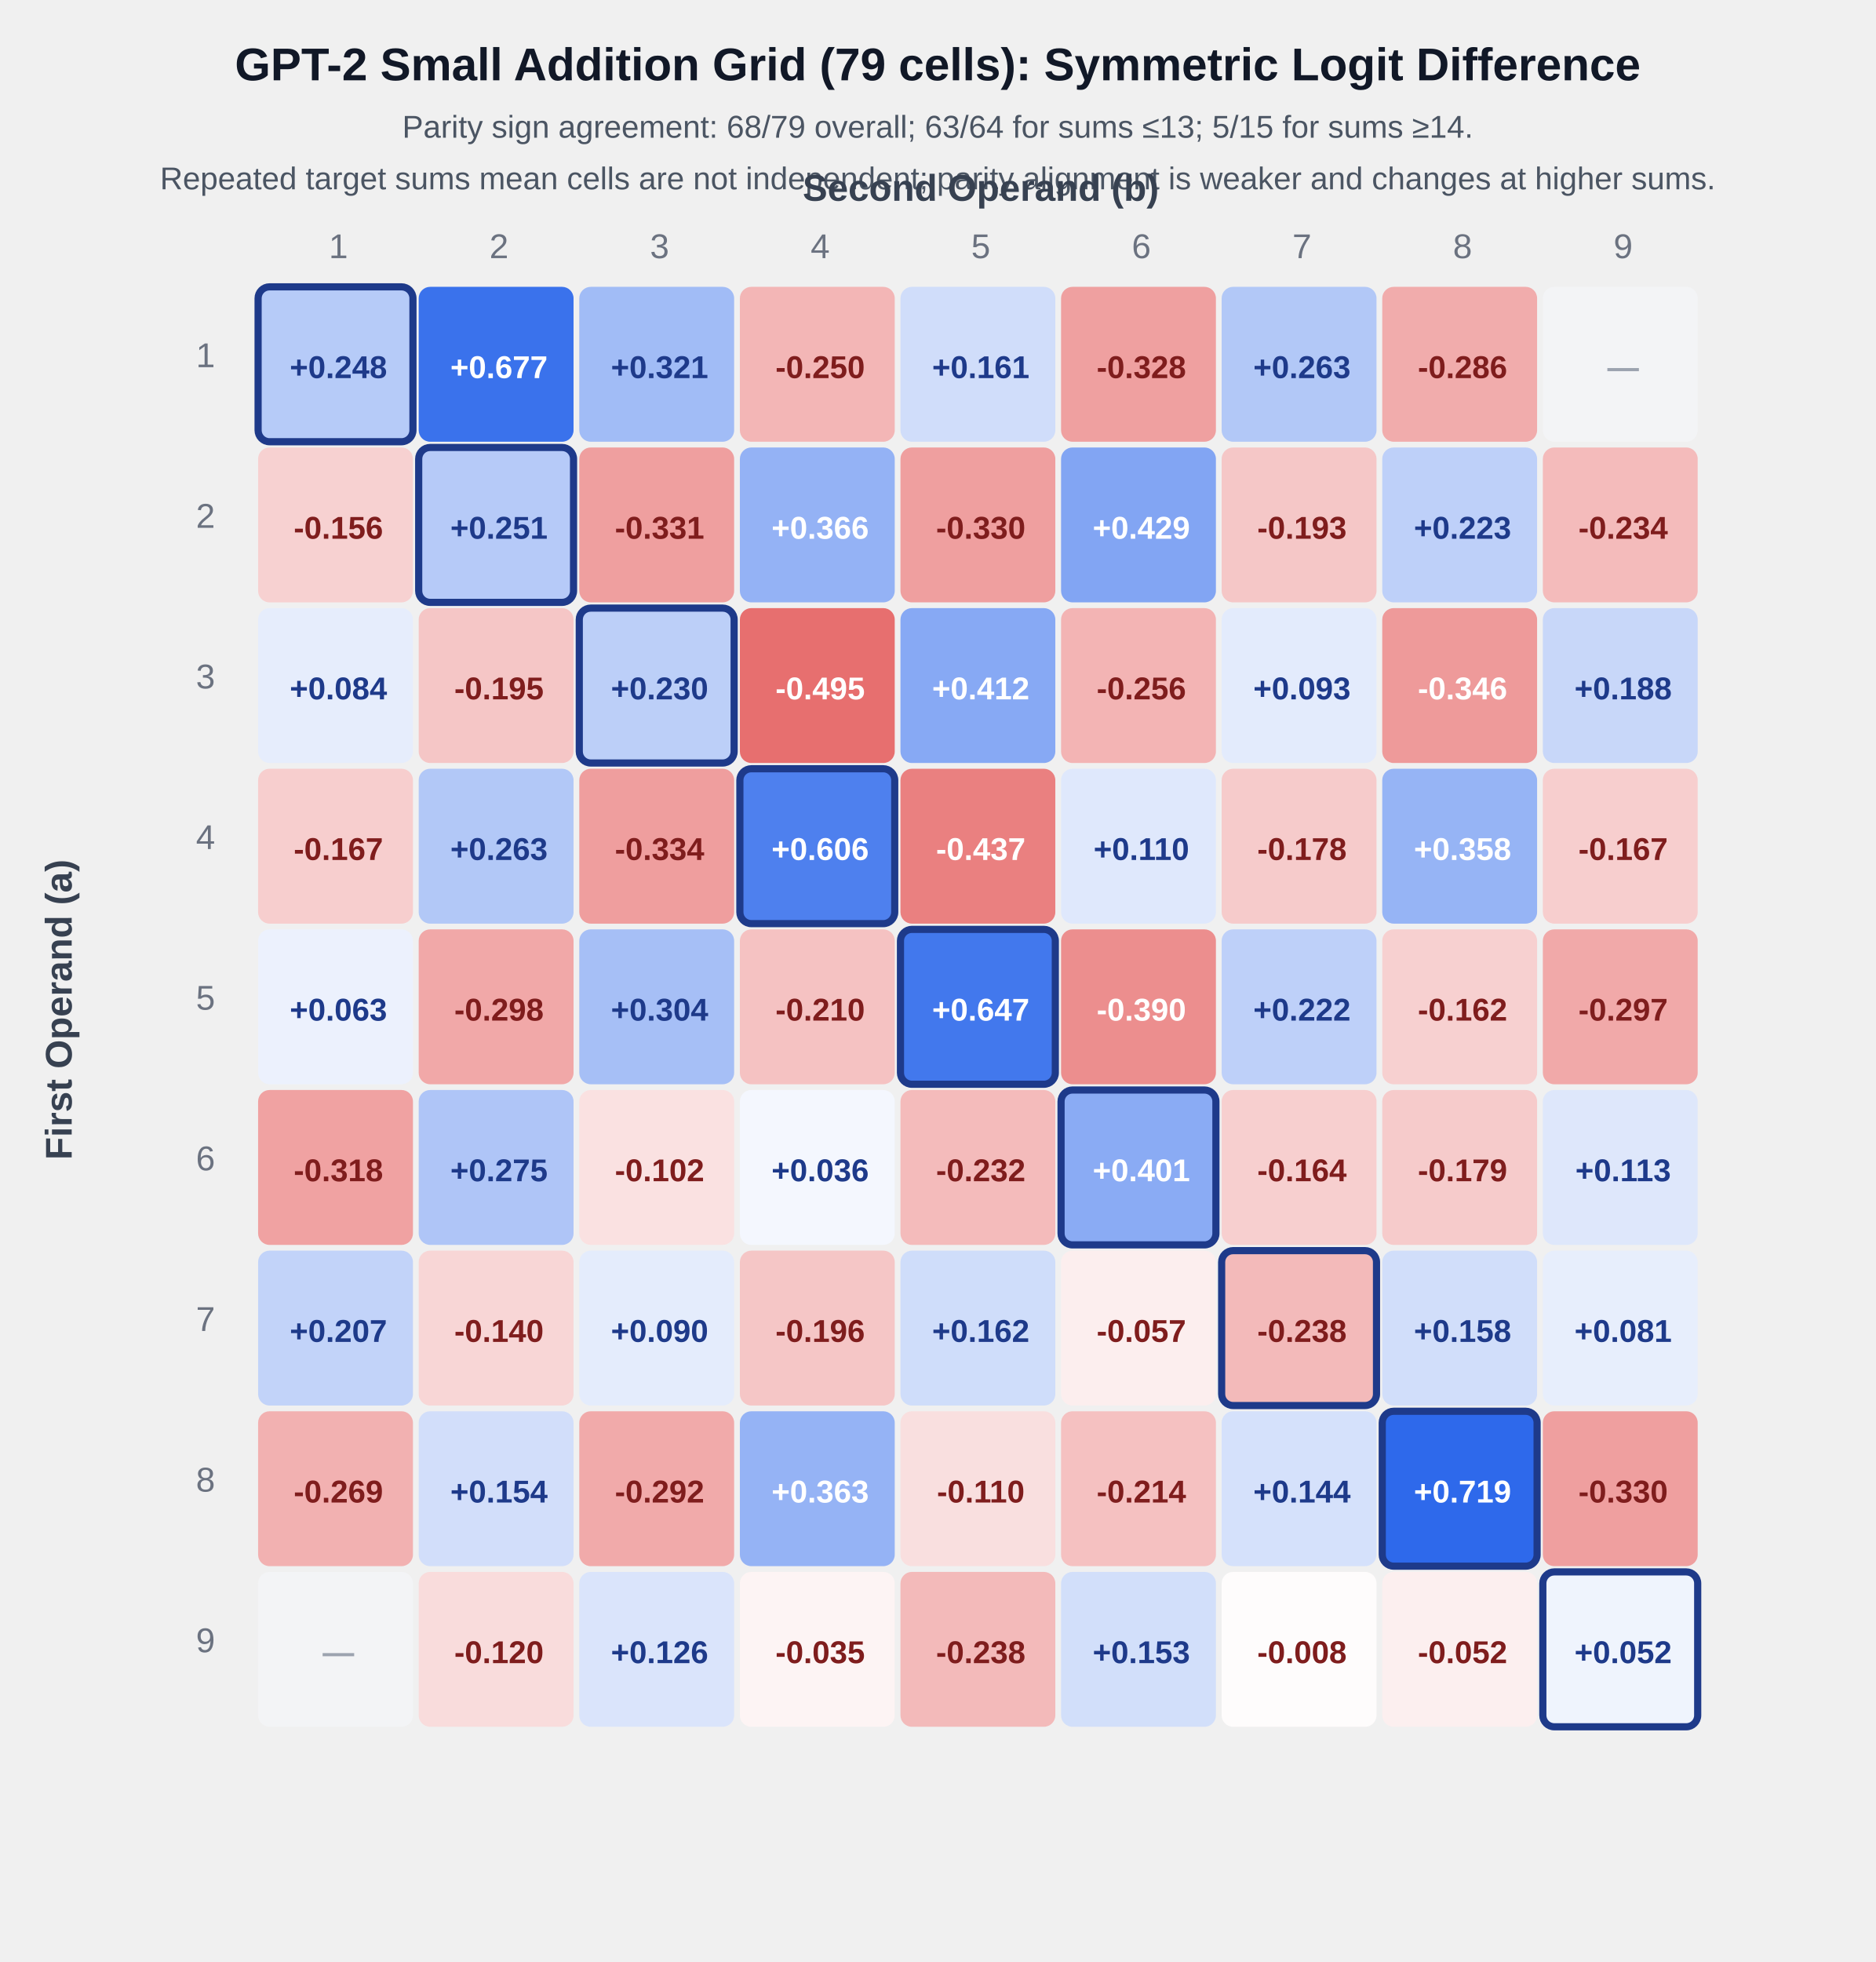
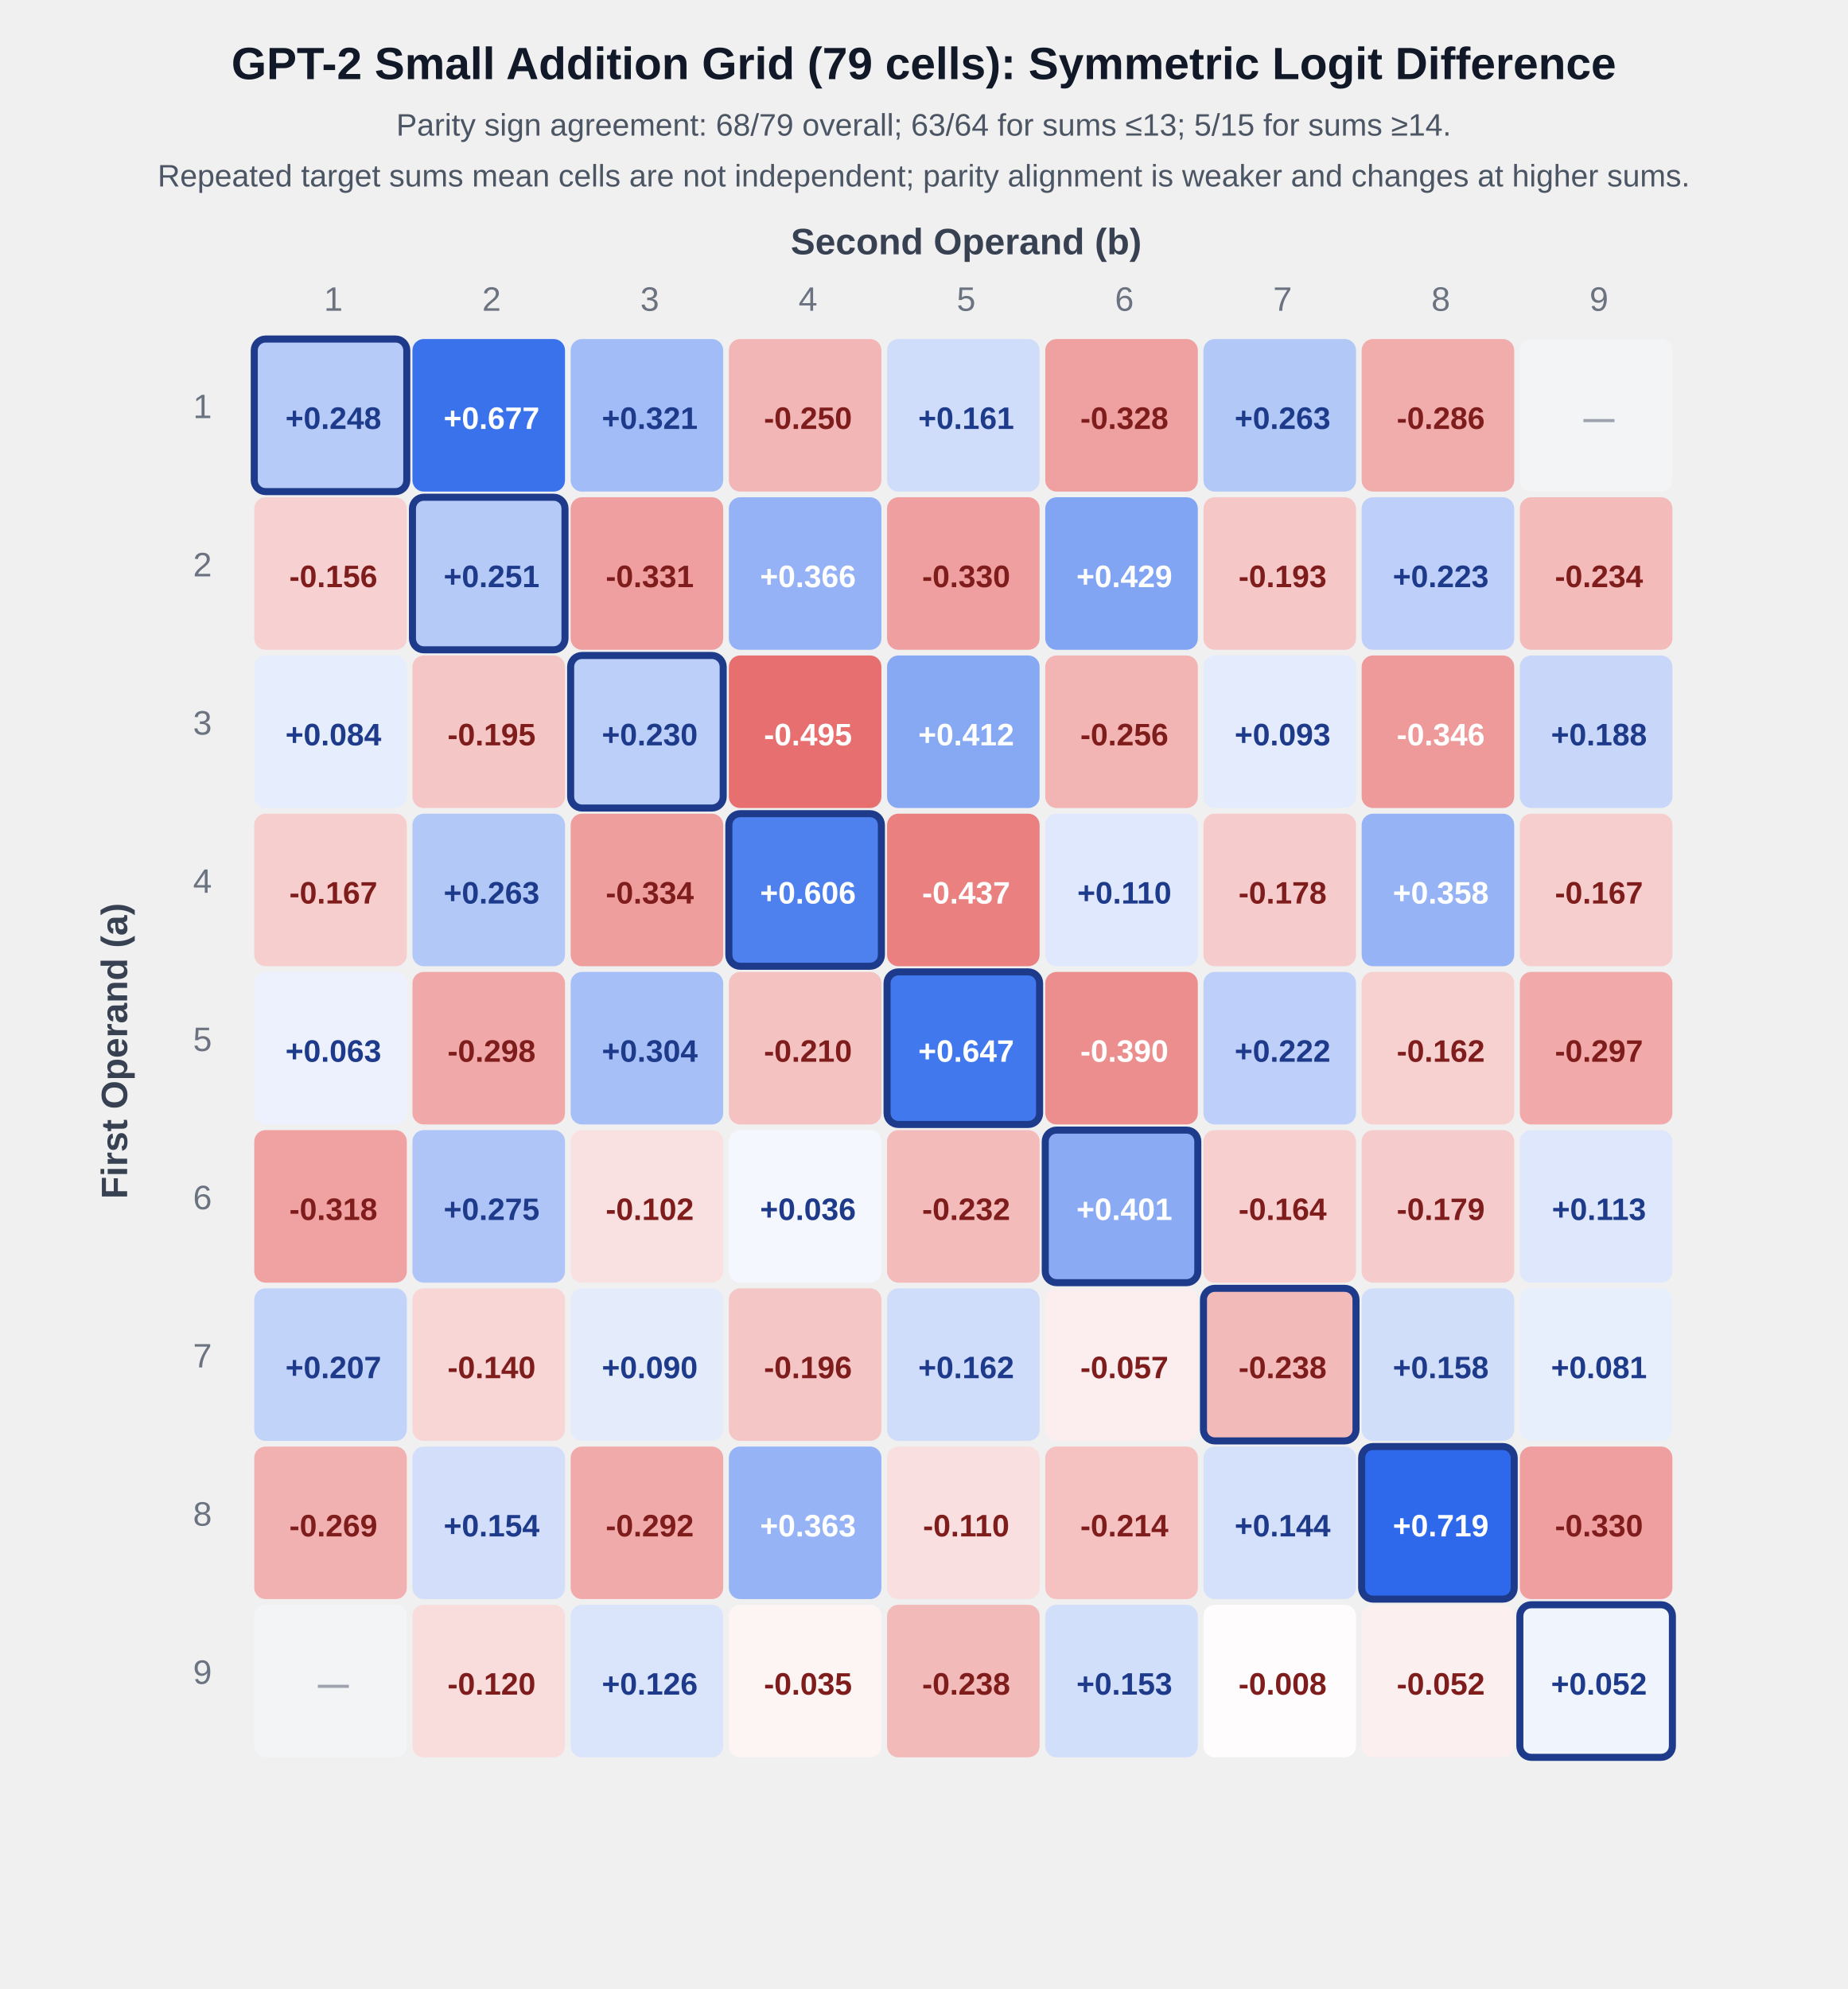
- <svg xmlns="http://www.w3.org/2000/svg" viewBox="0 0 654 684" width="654" height="684" style="background:#fff;font-family:Arial,sans-serif">
+ <svg xmlns="http://www.w3.org/2000/svg" viewBox="0 0 654 704" width="654" height="704" style="background:#fff;font-family:Arial,sans-serif">
  <style>.title{font-size:16px;font-weight:bold;fill:#111827}.subtitle{font-size:11px;fill:#4b5563}.axis{font-size:13px;font-weight:600;fill:#374151}.tick{font-size:12px;fill:#6b7280}.value{font-size:11px;font-weight:600;text-anchor:middle;dominant-baseline:central}</style>
  <text x="327.0" y="28" text-anchor="middle" class="title">GPT-2 Small Addition Grid (79 cells): Symmetric Logit Difference</text>
  <text x="327.0" y="48" text-anchor="middle" class="subtitle">Parity sign agreement: 68/79 overall; 63/64 for sums ≤13; 5/15 for sums ≥14.</text>
  <text x="327.0" y="66" text-anchor="middle" class="subtitle">Repeated target sums mean cells are not independent; parity alignment is weaker and changes at higher sums.</text>
-   <text x="342.0" y="70" text-anchor="middle" class="axis">Second Operand (b)</text>
-   <text x="25" y="352.0" text-anchor="middle" transform="rotate(-90 25 352.0)" class="axis">First Operand (a)</text>
-   <text x="118.0" y="90" text-anchor="middle" class="tick">1</text>
-   <text x="75" y="128.0" text-anchor="end" class="tick">1</text>
-   <text x="174.0" y="90" text-anchor="middle" class="tick">2</text>
-   <text x="75" y="184.0" text-anchor="end" class="tick">2</text>
-   <text x="230.0" y="90" text-anchor="middle" class="tick">3</text>
-   <text x="75" y="240.0" text-anchor="end" class="tick">3</text>
-   <text x="286.0" y="90" text-anchor="middle" class="tick">4</text>
-   <text x="75" y="296.0" text-anchor="end" class="tick">4</text>
-   <text x="342.0" y="90" text-anchor="middle" class="tick">5</text>
-   <text x="75" y="352.0" text-anchor="end" class="tick">5</text>
-   <text x="398.0" y="90" text-anchor="middle" class="tick">6</text>
-   <text x="75" y="408.0" text-anchor="end" class="tick">6</text>
-   <text x="454.0" y="90" text-anchor="middle" class="tick">7</text>
-   <text x="75" y="464.0" text-anchor="end" class="tick">7</text>
-   <text x="510.0" y="90" text-anchor="middle" class="tick">8</text>
-   <text x="75" y="520.0" text-anchor="end" class="tick">8</text>
-   <text x="566.0" y="90" text-anchor="middle" class="tick">9</text>
-   <text x="75" y="576.0" text-anchor="end" class="tick">9</text>
-   <rect x="90" y="100" width="54" height="54" fill="#b6cbf8" rx="4" />
-   <rect x="90" y="100" width="54" height="54" stroke="#1e3a8a" stroke-width="2.5" fill="none" rx="4" />
-   <text x="118.0" y="128.0" class="value" fill="#1e3a8a">+0.248</text>
-   <rect x="146" y="100" width="54" height="54" fill="#3a72ec" rx="4" />
-   <text x="174.0" y="128.0" class="value" fill="#fff">+0.677</text>
-   <rect x="202" y="100" width="54" height="54" fill="#a1bcf6" rx="4" />
-   <text x="230.0" y="128.0" class="value" fill="#1e3a8a">+0.321</text>
-   <rect x="258" y="100" width="54" height="54" fill="#f3b6b6" rx="4" />
-   <text x="286.0" y="128.0" class="value" fill="#7f1d1d">-0.250</text>
-   <rect x="314" y="100" width="54" height="54" fill="#d0ddfa" rx="4" />
-   <text x="342.0" y="128.0" class="value" fill="#1e3a8a">+0.161</text>
-   <rect x="370" y="100" width="54" height="54" fill="#efa0a0" rx="4" />
-   <text x="398.0" y="128.0" class="value" fill="#7f1d1d">-0.328</text>
-   <rect x="426" y="100" width="54" height="54" fill="#b2c8f7" rx="4" />
-   <text x="454.0" y="128.0" class="value" fill="#1e3a8a">+0.263</text>
-   <rect x="482" y="100" width="54" height="54" fill="#f1acac" rx="4" />
-   <text x="510.0" y="128.0" class="value" fill="#7f1d1d">-0.286</text>
-   <rect x="538" y="100" width="54" height="54" fill="#f3f4f6" rx="4" />
-   <text x="566.0" y="128.0" class="value" fill="#9ca3af">—</text>
-   <rect x="90" y="156" width="54" height="54" fill="#f7d1d1" rx="4" />
-   <text x="118.0" y="184.0" class="value" fill="#7f1d1d">-0.156</text>
-   <rect x="146" y="156" width="54" height="54" fill="#b6caf8" rx="4" />
-   <rect x="146" y="156" width="54" height="54" stroke="#1e3a8a" stroke-width="2.5" fill="none" rx="4" />
-   <text x="174.0" y="184.0" class="value" fill="#1e3a8a">+0.251</text>
-   <rect x="202" y="156" width="54" height="54" fill="#ef9f9f" rx="4" />
-   <text x="230.0" y="184.0" class="value" fill="#7f1d1d">-0.331</text>
-   <rect x="258" y="156" width="54" height="54" fill="#94b2f5" rx="4" />
-   <text x="286.0" y="184.0" class="value" fill="#fff">+0.366</text>
-   <rect x="314" y="156" width="54" height="54" fill="#ef9f9f" rx="4" />
-   <text x="342.0" y="184.0" class="value" fill="#7f1d1d">-0.330</text>
-   <rect x="370" y="156" width="54" height="54" fill="#82a5f3" rx="4" />
-   <text x="398.0" y="184.0" class="value" fill="#fff">+0.429</text>
-   <rect x="426" y="156" width="54" height="54" fill="#f5c7c7" rx="4" />
-   <text x="454.0" y="184.0" class="value" fill="#7f1d1d">-0.193</text>
-   <rect x="482" y="156" width="54" height="54" fill="#bed0f9" rx="4" />
-   <text x="510.0" y="184.0" class="value" fill="#1e3a8a">+0.223</text>
-   <rect x="538" y="156" width="54" height="54" fill="#f4bbbb" rx="4" />
-   <text x="566.0" y="184.0" class="value" fill="#7f1d1d">-0.234</text>
-   <rect x="90" y="212" width="54" height="54" fill="#e6edfc" rx="4" />
-   <text x="118.0" y="240.0" class="value" fill="#1e3a8a">+0.084</text>
-   <rect x="146" y="212" width="54" height="54" fill="#f5c6c6" rx="4" />
-   <text x="174.0" y="240.0" class="value" fill="#7f1d1d">-0.195</text>
-   <rect x="202" y="212" width="54" height="54" fill="#bccff8" rx="4" />
-   <rect x="202" y="212" width="54" height="54" stroke="#1e3a8a" stroke-width="2.5" fill="none" rx="4" />
-   <text x="230.0" y="240.0" class="value" fill="#1e3a8a">+0.230</text>
-   <rect x="258" y="212" width="54" height="54" fill="#e76f6f" rx="4" />
-   <text x="286.0" y="240.0" class="value" fill="#fff">-0.495</text>
-   <rect x="314" y="212" width="54" height="54" fill="#87a9f4" rx="4" />
-   <text x="342.0" y="240.0" class="value" fill="#fff">+0.412</text>
-   <rect x="370" y="212" width="54" height="54" fill="#f3b4b4" rx="4" />
-   <text x="398.0" y="240.0" class="value" fill="#7f1d1d">-0.256</text>
-   <rect x="426" y="212" width="54" height="54" fill="#e3ebfc" rx="4" />
-   <text x="454.0" y="240.0" class="value" fill="#1e3a8a">+0.093</text>
-   <rect x="482" y="212" width="54" height="54" fill="#ee9a9a" rx="4" />
-   <text x="510.0" y="240.0" class="value" fill="#fff">-0.346</text>
-   <rect x="538" y="212" width="54" height="54" fill="#c8d7f9" rx="4" />
-   <text x="566.0" y="240.0" class="value" fill="#1e3a8a">+0.188</text>
-   <rect x="90" y="268" width="54" height="54" fill="#f7cece" rx="4" />
-   <text x="118.0" y="296.0" class="value" fill="#7f1d1d">-0.167</text>
-   <rect x="146" y="268" width="54" height="54" fill="#b2c8f7" rx="4" />
-   <text x="174.0" y="296.0" class="value" fill="#1e3a8a">+0.263</text>
-   <rect x="202" y="268" width="54" height="54" fill="#ef9e9e" rx="4" />
-   <text x="230.0" y="296.0" class="value" fill="#7f1d1d">-0.334</text>
-   <rect x="258" y="268" width="54" height="54" fill="#4e80ee" rx="4" />
-   <rect x="258" y="268" width="54" height="54" stroke="#1e3a8a" stroke-width="2.5" fill="none" rx="4" />
-   <text x="286.0" y="296.0" class="value" fill="#fff">+0.606</text>
-   <rect x="314" y="268" width="54" height="54" fill="#ea8080" rx="4" />
-   <text x="342.0" y="296.0" class="value" fill="#fff">-0.437</text>
-   <rect x="370" y="268" width="54" height="54" fill="#dfe8fc" rx="4" />
-   <text x="398.0" y="296.0" class="value" fill="#1e3a8a">+0.110</text>
-   <rect x="426" y="268" width="54" height="54" fill="#f6cbcb" rx="4" />
-   <text x="454.0" y="296.0" class="value" fill="#7f1d1d">-0.178</text>
-   <rect x="482" y="268" width="54" height="54" fill="#96b4f5" rx="4" />
-   <text x="510.0" y="296.0" class="value" fill="#fff">+0.358</text>
-   <rect x="538" y="268" width="54" height="54" fill="#f7cece" rx="4" />
-   <text x="566.0" y="296.0" class="value" fill="#7f1d1d">-0.167</text>
-   <rect x="90" y="324" width="54" height="54" fill="#ecf1fd" rx="4" />
-   <text x="118.0" y="352.0" class="value" fill="#1e3a8a">+0.063</text>
-   <rect x="146" y="324" width="54" height="54" fill="#f1a8a8" rx="4" />
-   <text x="174.0" y="352.0" class="value" fill="#7f1d1d">-0.298</text>
-   <rect x="202" y="324" width="54" height="54" fill="#a6bff6" rx="4" />
-   <text x="230.0" y="352.0" class="value" fill="#1e3a8a">+0.304</text>
-   <rect x="258" y="324" width="54" height="54" fill="#f5c2c2" rx="4" />
-   <text x="286.0" y="352.0" class="value" fill="#7f1d1d">-0.210</text>
-   <rect x="314" y="324" width="54" height="54" fill="#4278ed" rx="4" />
-   <rect x="314" y="324" width="54" height="54" stroke="#1e3a8a" stroke-width="2.5" fill="none" rx="4" />
-   <text x="342.0" y="352.0" class="value" fill="#fff">+0.647</text>
-   <rect x="370" y="324" width="54" height="54" fill="#ec8e8e" rx="4" />
-   <text x="398.0" y="352.0" class="value" fill="#fff">-0.390</text>
-   <rect x="426" y="324" width="54" height="54" fill="#bed0f9" rx="4" />
-   <text x="454.0" y="352.0" class="value" fill="#1e3a8a">+0.222</text>
-   <rect x="482" y="324" width="54" height="54" fill="#f7d0d0" rx="4" />
-   <text x="510.0" y="352.0" class="value" fill="#7f1d1d">-0.162</text>
-   <rect x="538" y="324" width="54" height="54" fill="#f1a9a9" rx="4" />
-   <text x="566.0" y="352.0" class="value" fill="#7f1d1d">-0.297</text>
-   <rect x="90" y="380" width="54" height="54" fill="#f0a2a2" rx="4" />
-   <text x="118.0" y="408.0" class="value" fill="#7f1d1d">-0.318</text>
-   <rect x="146" y="380" width="54" height="54" fill="#afc5f7" rx="4" />
-   <text x="174.0" y="408.0" class="value" fill="#1e3a8a">+0.275</text>
-   <rect x="202" y="380" width="54" height="54" fill="#fae1e1" rx="4" />
-   <text x="230.0" y="408.0" class="value" fill="#7f1d1d">-0.102</text>
-   <rect x="258" y="380" width="54" height="54" fill="#f4f7fe" rx="4" />
-   <text x="286.0" y="408.0" class="value" fill="#1e3a8a">+0.036</text>
-   <rect x="314" y="380" width="54" height="54" fill="#f4bbbb" rx="4" />
-   <text x="342.0" y="408.0" class="value" fill="#7f1d1d">-0.232</text>
-   <rect x="370" y="380" width="54" height="54" fill="#8aabf4" rx="4" />
-   <rect x="370" y="380" width="54" height="54" stroke="#1e3a8a" stroke-width="2.5" fill="none" rx="4" />
-   <text x="398.0" y="408.0" class="value" fill="#fff">+0.401</text>
-   <rect x="426" y="380" width="54" height="54" fill="#f7cfcf" rx="4" />
-   <text x="454.0" y="408.0" class="value" fill="#7f1d1d">-0.164</text>
-   <rect x="482" y="380" width="54" height="54" fill="#f6cbcb" rx="4" />
-   <text x="510.0" y="408.0" class="value" fill="#7f1d1d">-0.179</text>
-   <rect x="538" y="380" width="54" height="54" fill="#dee7fb" rx="4" />
-   <text x="566.0" y="408.0" class="value" fill="#1e3a8a">+0.113</text>
-   <rect x="90" y="436" width="54" height="54" fill="#c2d3f9" rx="4" />
-   <text x="118.0" y="464.0" class="value" fill="#1e3a8a">+0.207</text>
-   <rect x="146" y="436" width="54" height="54" fill="#f8d6d6" rx="4" />
-   <text x="174.0" y="464.0" class="value" fill="#7f1d1d">-0.140</text>
-   <rect x="202" y="436" width="54" height="54" fill="#e4ecfc" rx="4" />
-   <text x="230.0" y="464.0" class="value" fill="#1e3a8a">+0.090</text>
-   <rect x="258" y="436" width="54" height="54" fill="#f5c6c6" rx="4" />
-   <text x="286.0" y="464.0" class="value" fill="#7f1d1d">-0.196</text>
-   <rect x="314" y="436" width="54" height="54" fill="#cfddfa" rx="4" />
-   <text x="342.0" y="464.0" class="value" fill="#1e3a8a">+0.162</text>
-   <rect x="370" y="436" width="54" height="54" fill="#fceeee" rx="4" />
-   <text x="398.0" y="464.0" class="value" fill="#7f1d1d">-0.057</text>
-   <rect x="426" y="436" width="54" height="54" fill="#f3baba" rx="4" />
-   <rect x="426" y="436" width="54" height="54" stroke="#1e3a8a" stroke-width="2.5" fill="none" rx="4" />
-   <text x="454.0" y="464.0" class="value" fill="#7f1d1d">-0.238</text>
-   <rect x="482" y="436" width="54" height="54" fill="#d1defa" rx="4" />
-   <text x="510.0" y="464.0" class="value" fill="#1e3a8a">+0.158</text>
-   <rect x="538" y="436" width="54" height="54" fill="#e7eefc" rx="4" />
-   <text x="566.0" y="464.0" class="value" fill="#1e3a8a">+0.081</text>
-   <rect x="90" y="492" width="54" height="54" fill="#f2b1b1" rx="4" />
-   <text x="118.0" y="520.0" class="value" fill="#7f1d1d">-0.269</text>
-   <rect x="146" y="492" width="54" height="54" fill="#d2defa" rx="4" />
-   <text x="174.0" y="520.0" class="value" fill="#1e3a8a">+0.154</text>
-   <rect x="202" y="492" width="54" height="54" fill="#f1aaaa" rx="4" />
-   <text x="230.0" y="520.0" class="value" fill="#7f1d1d">-0.292</text>
-   <rect x="258" y="492" width="54" height="54" fill="#95b3f5" rx="4" />
-   <text x="286.0" y="520.0" class="value" fill="#fff">+0.363</text>
-   <rect x="314" y="492" width="54" height="54" fill="#f9dfdf" rx="4" />
-   <text x="342.0" y="520.0" class="value" fill="#7f1d1d">-0.110</text>
-   <rect x="370" y="492" width="54" height="54" fill="#f5c1c1" rx="4" />
-   <text x="398.0" y="520.0" class="value" fill="#7f1d1d">-0.214</text>
-   <rect x="426" y="492" width="54" height="54" fill="#d5e1fb" rx="4" />
-   <text x="454.0" y="520.0" class="value" fill="#1e3a8a">+0.144</text>
-   <rect x="482" y="492" width="54" height="54" fill="#2e69eb" rx="4" />
-   <rect x="482" y="492" width="54" height="54" stroke="#1e3a8a" stroke-width="2.5" fill="none" rx="4" />
-   <text x="510.0" y="520.0" class="value" fill="#fff">+0.719</text>
-   <rect x="538" y="492" width="54" height="54" fill="#ef9f9f" rx="4" />
-   <text x="566.0" y="520.0" class="value" fill="#7f1d1d">-0.330</text>
-   <rect x="90" y="548" width="54" height="54" fill="#f3f4f6" rx="4" />
-   <text x="118.0" y="576.0" class="value" fill="#9ca3af">—</text>
-   <rect x="146" y="548" width="54" height="54" fill="#f9dcdc" rx="4" />
-   <text x="174.0" y="576.0" class="value" fill="#7f1d1d">-0.120</text>
-   <rect x="202" y="548" width="54" height="54" fill="#dae4fb" rx="4" />
-   <text x="230.0" y="576.0" class="value" fill="#1e3a8a">+0.126</text>
-   <rect x="258" y="548" width="54" height="54" fill="#fdf4f4" rx="4" />
-   <text x="286.0" y="576.0" class="value" fill="#7f1d1d">-0.035</text>
-   <rect x="314" y="548" width="54" height="54" fill="#f3baba" rx="4" />
-   <text x="342.0" y="576.0" class="value" fill="#7f1d1d">-0.238</text>
-   <rect x="370" y="548" width="54" height="54" fill="#d2dffa" rx="4" />
-   <text x="398.0" y="576.0" class="value" fill="#1e3a8a">+0.153</text>
-   <rect x="426" y="548" width="54" height="54" fill="#fefcfc" rx="4" />
-   <text x="454.0" y="576.0" class="value" fill="#7f1d1d">-0.008</text>
-   <rect x="482" y="548" width="54" height="54" fill="#fcefef" rx="4" />
-   <text x="510.0" y="576.0" class="value" fill="#7f1d1d">-0.052</text>
-   <rect x="538" y="548" width="54" height="54" fill="#eff4fd" rx="4" />
-   <rect x="538" y="548" width="54" height="54" stroke="#1e3a8a" stroke-width="2.5" fill="none" rx="4" />
-   <text x="566.0" y="576.0" class="value" fill="#1e3a8a">+0.052</text>
+   <text x="342.0" y="90" text-anchor="middle" class="axis">Second Operand (b)</text>
+   <text x="45" y="372.0" text-anchor="middle" transform="rotate(-90 45 372.0)" class="axis">First Operand (a)</text>
+   <text x="118.0" y="110" text-anchor="middle" class="tick">1</text>
+   <text x="75" y="148.0" text-anchor="end" class="tick">1</text>
+   <text x="174.0" y="110" text-anchor="middle" class="tick">2</text>
+   <text x="75" y="204.0" text-anchor="end" class="tick">2</text>
+   <text x="230.0" y="110" text-anchor="middle" class="tick">3</text>
+   <text x="75" y="260.0" text-anchor="end" class="tick">3</text>
+   <text x="286.0" y="110" text-anchor="middle" class="tick">4</text>
+   <text x="75" y="316.0" text-anchor="end" class="tick">4</text>
+   <text x="342.0" y="110" text-anchor="middle" class="tick">5</text>
+   <text x="75" y="372.0" text-anchor="end" class="tick">5</text>
+   <text x="398.0" y="110" text-anchor="middle" class="tick">6</text>
+   <text x="75" y="428.0" text-anchor="end" class="tick">6</text>
+   <text x="454.0" y="110" text-anchor="middle" class="tick">7</text>
+   <text x="75" y="484.0" text-anchor="end" class="tick">7</text>
+   <text x="510.0" y="110" text-anchor="middle" class="tick">8</text>
+   <text x="75" y="540.0" text-anchor="end" class="tick">8</text>
+   <text x="566.0" y="110" text-anchor="middle" class="tick">9</text>
+   <text x="75" y="596.0" text-anchor="end" class="tick">9</text>
+   <rect x="90" y="120" width="54" height="54" fill="#b6cbf8" rx="4" />
+   <rect x="90" y="120" width="54" height="54" stroke="#1e3a8a" stroke-width="2.5" fill="none" rx="4" />
+   <text x="118.0" y="148.0" class="value" fill="#1e3a8a">+0.248</text>
+   <rect x="146" y="120" width="54" height="54" fill="#3a72ec" rx="4" />
+   <text x="174.0" y="148.0" class="value" fill="#fff">+0.677</text>
+   <rect x="202" y="120" width="54" height="54" fill="#a1bcf6" rx="4" />
+   <text x="230.0" y="148.0" class="value" fill="#1e3a8a">+0.321</text>
+   <rect x="258" y="120" width="54" height="54" fill="#f3b6b6" rx="4" />
+   <text x="286.0" y="148.0" class="value" fill="#7f1d1d">-0.250</text>
+   <rect x="314" y="120" width="54" height="54" fill="#d0ddfa" rx="4" />
+   <text x="342.0" y="148.0" class="value" fill="#1e3a8a">+0.161</text>
+   <rect x="370" y="120" width="54" height="54" fill="#efa0a0" rx="4" />
+   <text x="398.0" y="148.0" class="value" fill="#7f1d1d">-0.328</text>
+   <rect x="426" y="120" width="54" height="54" fill="#b2c8f7" rx="4" />
+   <text x="454.0" y="148.0" class="value" fill="#1e3a8a">+0.263</text>
+   <rect x="482" y="120" width="54" height="54" fill="#f1acac" rx="4" />
+   <text x="510.0" y="148.0" class="value" fill="#7f1d1d">-0.286</text>
+   <rect x="538" y="120" width="54" height="54" fill="#f3f4f6" rx="4" />
+   <text x="566.0" y="148.0" class="value" fill="#9ca3af">—</text>
+   <rect x="90" y="176" width="54" height="54" fill="#f7d1d1" rx="4" />
+   <text x="118.0" y="204.0" class="value" fill="#7f1d1d">-0.156</text>
+   <rect x="146" y="176" width="54" height="54" fill="#b6caf8" rx="4" />
+   <rect x="146" y="176" width="54" height="54" stroke="#1e3a8a" stroke-width="2.5" fill="none" rx="4" />
+   <text x="174.0" y="204.0" class="value" fill="#1e3a8a">+0.251</text>
+   <rect x="202" y="176" width="54" height="54" fill="#ef9f9f" rx="4" />
+   <text x="230.0" y="204.0" class="value" fill="#7f1d1d">-0.331</text>
+   <rect x="258" y="176" width="54" height="54" fill="#94b2f5" rx="4" />
+   <text x="286.0" y="204.0" class="value" fill="#fff">+0.366</text>
+   <rect x="314" y="176" width="54" height="54" fill="#ef9f9f" rx="4" />
+   <text x="342.0" y="204.0" class="value" fill="#7f1d1d">-0.330</text>
+   <rect x="370" y="176" width="54" height="54" fill="#82a5f3" rx="4" />
+   <text x="398.0" y="204.0" class="value" fill="#fff">+0.429</text>
+   <rect x="426" y="176" width="54" height="54" fill="#f5c7c7" rx="4" />
+   <text x="454.0" y="204.0" class="value" fill="#7f1d1d">-0.193</text>
+   <rect x="482" y="176" width="54" height="54" fill="#bed0f9" rx="4" />
+   <text x="510.0" y="204.0" class="value" fill="#1e3a8a">+0.223</text>
+   <rect x="538" y="176" width="54" height="54" fill="#f4bbbb" rx="4" />
+   <text x="566.0" y="204.0" class="value" fill="#7f1d1d">-0.234</text>
+   <rect x="90" y="232" width="54" height="54" fill="#e6edfc" rx="4" />
+   <text x="118.0" y="260.0" class="value" fill="#1e3a8a">+0.084</text>
+   <rect x="146" y="232" width="54" height="54" fill="#f5c6c6" rx="4" />
+   <text x="174.0" y="260.0" class="value" fill="#7f1d1d">-0.195</text>
+   <rect x="202" y="232" width="54" height="54" fill="#bccff8" rx="4" />
+   <rect x="202" y="232" width="54" height="54" stroke="#1e3a8a" stroke-width="2.5" fill="none" rx="4" />
+   <text x="230.0" y="260.0" class="value" fill="#1e3a8a">+0.230</text>
+   <rect x="258" y="232" width="54" height="54" fill="#e76f6f" rx="4" />
+   <text x="286.0" y="260.0" class="value" fill="#fff">-0.495</text>
+   <rect x="314" y="232" width="54" height="54" fill="#87a9f4" rx="4" />
+   <text x="342.0" y="260.0" class="value" fill="#fff">+0.412</text>
+   <rect x="370" y="232" width="54" height="54" fill="#f3b4b4" rx="4" />
+   <text x="398.0" y="260.0" class="value" fill="#7f1d1d">-0.256</text>
+   <rect x="426" y="232" width="54" height="54" fill="#e3ebfc" rx="4" />
+   <text x="454.0" y="260.0" class="value" fill="#1e3a8a">+0.093</text>
+   <rect x="482" y="232" width="54" height="54" fill="#ee9a9a" rx="4" />
+   <text x="510.0" y="260.0" class="value" fill="#fff">-0.346</text>
+   <rect x="538" y="232" width="54" height="54" fill="#c8d7f9" rx="4" />
+   <text x="566.0" y="260.0" class="value" fill="#1e3a8a">+0.188</text>
+   <rect x="90" y="288" width="54" height="54" fill="#f7cece" rx="4" />
+   <text x="118.0" y="316.0" class="value" fill="#7f1d1d">-0.167</text>
+   <rect x="146" y="288" width="54" height="54" fill="#b2c8f7" rx="4" />
+   <text x="174.0" y="316.0" class="value" fill="#1e3a8a">+0.263</text>
+   <rect x="202" y="288" width="54" height="54" fill="#ef9e9e" rx="4" />
+   <text x="230.0" y="316.0" class="value" fill="#7f1d1d">-0.334</text>
+   <rect x="258" y="288" width="54" height="54" fill="#4e80ee" rx="4" />
+   <rect x="258" y="288" width="54" height="54" stroke="#1e3a8a" stroke-width="2.5" fill="none" rx="4" />
+   <text x="286.0" y="316.0" class="value" fill="#fff">+0.606</text>
+   <rect x="314" y="288" width="54" height="54" fill="#ea8080" rx="4" />
+   <text x="342.0" y="316.0" class="value" fill="#fff">-0.437</text>
+   <rect x="370" y="288" width="54" height="54" fill="#dfe8fc" rx="4" />
+   <text x="398.0" y="316.0" class="value" fill="#1e3a8a">+0.110</text>
+   <rect x="426" y="288" width="54" height="54" fill="#f6cbcb" rx="4" />
+   <text x="454.0" y="316.0" class="value" fill="#7f1d1d">-0.178</text>
+   <rect x="482" y="288" width="54" height="54" fill="#96b4f5" rx="4" />
+   <text x="510.0" y="316.0" class="value" fill="#fff">+0.358</text>
+   <rect x="538" y="288" width="54" height="54" fill="#f7cece" rx="4" />
+   <text x="566.0" y="316.0" class="value" fill="#7f1d1d">-0.167</text>
+   <rect x="90" y="344" width="54" height="54" fill="#ecf1fd" rx="4" />
+   <text x="118.0" y="372.0" class="value" fill="#1e3a8a">+0.063</text>
+   <rect x="146" y="344" width="54" height="54" fill="#f1a8a8" rx="4" />
+   <text x="174.0" y="372.0" class="value" fill="#7f1d1d">-0.298</text>
+   <rect x="202" y="344" width="54" height="54" fill="#a6bff6" rx="4" />
+   <text x="230.0" y="372.0" class="value" fill="#1e3a8a">+0.304</text>
+   <rect x="258" y="344" width="54" height="54" fill="#f5c2c2" rx="4" />
+   <text x="286.0" y="372.0" class="value" fill="#7f1d1d">-0.210</text>
+   <rect x="314" y="344" width="54" height="54" fill="#4278ed" rx="4" />
+   <rect x="314" y="344" width="54" height="54" stroke="#1e3a8a" stroke-width="2.5" fill="none" rx="4" />
+   <text x="342.0" y="372.0" class="value" fill="#fff">+0.647</text>
+   <rect x="370" y="344" width="54" height="54" fill="#ec8e8e" rx="4" />
+   <text x="398.0" y="372.0" class="value" fill="#fff">-0.390</text>
+   <rect x="426" y="344" width="54" height="54" fill="#bed0f9" rx="4" />
+   <text x="454.0" y="372.0" class="value" fill="#1e3a8a">+0.222</text>
+   <rect x="482" y="344" width="54" height="54" fill="#f7d0d0" rx="4" />
+   <text x="510.0" y="372.0" class="value" fill="#7f1d1d">-0.162</text>
+   <rect x="538" y="344" width="54" height="54" fill="#f1a9a9" rx="4" />
+   <text x="566.0" y="372.0" class="value" fill="#7f1d1d">-0.297</text>
+   <rect x="90" y="400" width="54" height="54" fill="#f0a2a2" rx="4" />
+   <text x="118.0" y="428.0" class="value" fill="#7f1d1d">-0.318</text>
+   <rect x="146" y="400" width="54" height="54" fill="#afc5f7" rx="4" />
+   <text x="174.0" y="428.0" class="value" fill="#1e3a8a">+0.275</text>
+   <rect x="202" y="400" width="54" height="54" fill="#fae1e1" rx="4" />
+   <text x="230.0" y="428.0" class="value" fill="#7f1d1d">-0.102</text>
+   <rect x="258" y="400" width="54" height="54" fill="#f4f7fe" rx="4" />
+   <text x="286.0" y="428.0" class="value" fill="#1e3a8a">+0.036</text>
+   <rect x="314" y="400" width="54" height="54" fill="#f4bbbb" rx="4" />
+   <text x="342.0" y="428.0" class="value" fill="#7f1d1d">-0.232</text>
+   <rect x="370" y="400" width="54" height="54" fill="#8aabf4" rx="4" />
+   <rect x="370" y="400" width="54" height="54" stroke="#1e3a8a" stroke-width="2.5" fill="none" rx="4" />
+   <text x="398.0" y="428.0" class="value" fill="#fff">+0.401</text>
+   <rect x="426" y="400" width="54" height="54" fill="#f7cfcf" rx="4" />
+   <text x="454.0" y="428.0" class="value" fill="#7f1d1d">-0.164</text>
+   <rect x="482" y="400" width="54" height="54" fill="#f6cbcb" rx="4" />
+   <text x="510.0" y="428.0" class="value" fill="#7f1d1d">-0.179</text>
+   <rect x="538" y="400" width="54" height="54" fill="#dee7fb" rx="4" />
+   <text x="566.0" y="428.0" class="value" fill="#1e3a8a">+0.113</text>
+   <rect x="90" y="456" width="54" height="54" fill="#c2d3f9" rx="4" />
+   <text x="118.0" y="484.0" class="value" fill="#1e3a8a">+0.207</text>
+   <rect x="146" y="456" width="54" height="54" fill="#f8d6d6" rx="4" />
+   <text x="174.0" y="484.0" class="value" fill="#7f1d1d">-0.140</text>
+   <rect x="202" y="456" width="54" height="54" fill="#e4ecfc" rx="4" />
+   <text x="230.0" y="484.0" class="value" fill="#1e3a8a">+0.090</text>
+   <rect x="258" y="456" width="54" height="54" fill="#f5c6c6" rx="4" />
+   <text x="286.0" y="484.0" class="value" fill="#7f1d1d">-0.196</text>
+   <rect x="314" y="456" width="54" height="54" fill="#cfddfa" rx="4" />
+   <text x="342.0" y="484.0" class="value" fill="#1e3a8a">+0.162</text>
+   <rect x="370" y="456" width="54" height="54" fill="#fceeee" rx="4" />
+   <text x="398.0" y="484.0" class="value" fill="#7f1d1d">-0.057</text>
+   <rect x="426" y="456" width="54" height="54" fill="#f3baba" rx="4" />
+   <rect x="426" y="456" width="54" height="54" stroke="#1e3a8a" stroke-width="2.5" fill="none" rx="4" />
+   <text x="454.0" y="484.0" class="value" fill="#7f1d1d">-0.238</text>
+   <rect x="482" y="456" width="54" height="54" fill="#d1defa" rx="4" />
+   <text x="510.0" y="484.0" class="value" fill="#1e3a8a">+0.158</text>
+   <rect x="538" y="456" width="54" height="54" fill="#e7eefc" rx="4" />
+   <text x="566.0" y="484.0" class="value" fill="#1e3a8a">+0.081</text>
+   <rect x="90" y="512" width="54" height="54" fill="#f2b1b1" rx="4" />
+   <text x="118.0" y="540.0" class="value" fill="#7f1d1d">-0.269</text>
+   <rect x="146" y="512" width="54" height="54" fill="#d2defa" rx="4" />
+   <text x="174.0" y="540.0" class="value" fill="#1e3a8a">+0.154</text>
+   <rect x="202" y="512" width="54" height="54" fill="#f1aaaa" rx="4" />
+   <text x="230.0" y="540.0" class="value" fill="#7f1d1d">-0.292</text>
+   <rect x="258" y="512" width="54" height="54" fill="#95b3f5" rx="4" />
+   <text x="286.0" y="540.0" class="value" fill="#fff">+0.363</text>
+   <rect x="314" y="512" width="54" height="54" fill="#f9dfdf" rx="4" />
+   <text x="342.0" y="540.0" class="value" fill="#7f1d1d">-0.110</text>
+   <rect x="370" y="512" width="54" height="54" fill="#f5c1c1" rx="4" />
+   <text x="398.0" y="540.0" class="value" fill="#7f1d1d">-0.214</text>
+   <rect x="426" y="512" width="54" height="54" fill="#d5e1fb" rx="4" />
+   <text x="454.0" y="540.0" class="value" fill="#1e3a8a">+0.144</text>
+   <rect x="482" y="512" width="54" height="54" fill="#2e69eb" rx="4" />
+   <rect x="482" y="512" width="54" height="54" stroke="#1e3a8a" stroke-width="2.5" fill="none" rx="4" />
+   <text x="510.0" y="540.0" class="value" fill="#fff">+0.719</text>
+   <rect x="538" y="512" width="54" height="54" fill="#ef9f9f" rx="4" />
+   <text x="566.0" y="540.0" class="value" fill="#7f1d1d">-0.330</text>
+   <rect x="90" y="568" width="54" height="54" fill="#f3f4f6" rx="4" />
+   <text x="118.0" y="596.0" class="value" fill="#9ca3af">—</text>
+   <rect x="146" y="568" width="54" height="54" fill="#f9dcdc" rx="4" />
+   <text x="174.0" y="596.0" class="value" fill="#7f1d1d">-0.120</text>
+   <rect x="202" y="568" width="54" height="54" fill="#dae4fb" rx="4" />
+   <text x="230.0" y="596.0" class="value" fill="#1e3a8a">+0.126</text>
+   <rect x="258" y="568" width="54" height="54" fill="#fdf4f4" rx="4" />
+   <text x="286.0" y="596.0" class="value" fill="#7f1d1d">-0.035</text>
+   <rect x="314" y="568" width="54" height="54" fill="#f3baba" rx="4" />
+   <text x="342.0" y="596.0" class="value" fill="#7f1d1d">-0.238</text>
+   <rect x="370" y="568" width="54" height="54" fill="#d2dffa" rx="4" />
+   <text x="398.0" y="596.0" class="value" fill="#1e3a8a">+0.153</text>
+   <rect x="426" y="568" width="54" height="54" fill="#fefcfc" rx="4" />
+   <text x="454.0" y="596.0" class="value" fill="#7f1d1d">-0.008</text>
+   <rect x="482" y="568" width="54" height="54" fill="#fcefef" rx="4" />
+   <text x="510.0" y="596.0" class="value" fill="#7f1d1d">-0.052</text>
+   <rect x="538" y="568" width="54" height="54" fill="#eff4fd" rx="4" />
+   <rect x="538" y="568" width="54" height="54" stroke="#1e3a8a" stroke-width="2.5" fill="none" rx="4" />
+   <text x="566.0" y="596.0" class="value" fill="#1e3a8a">+0.052</text>
</svg>
